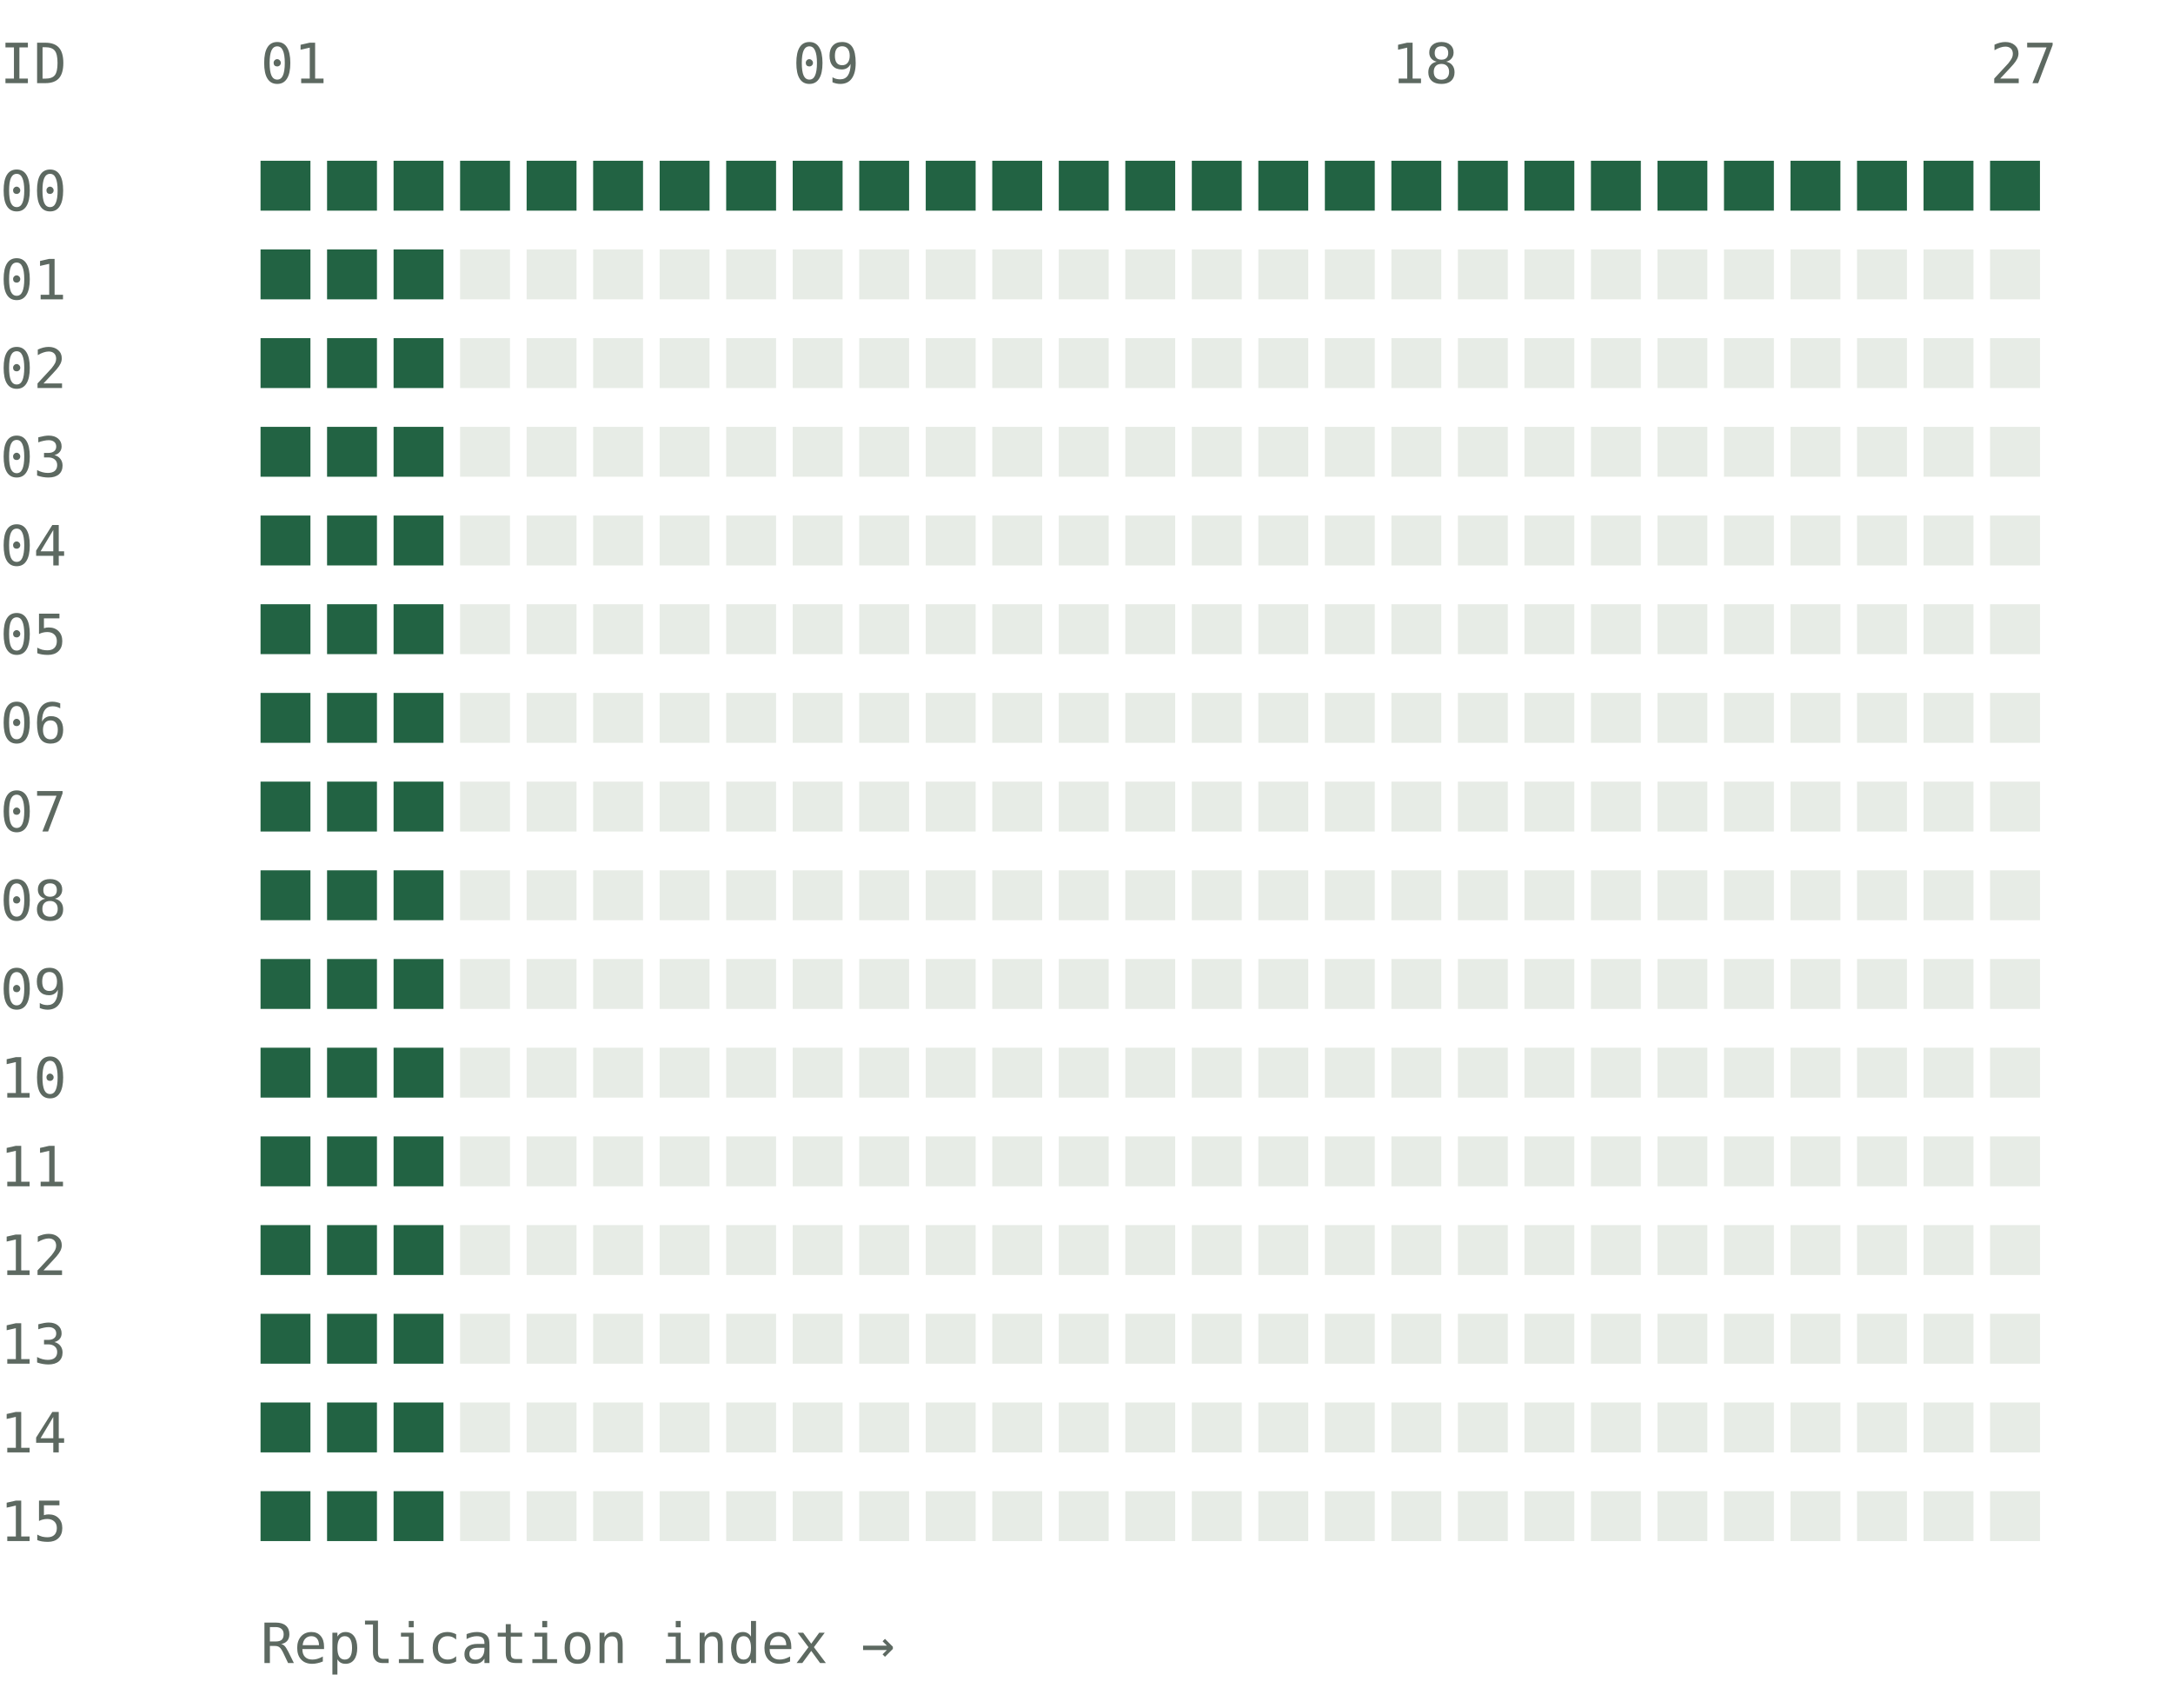
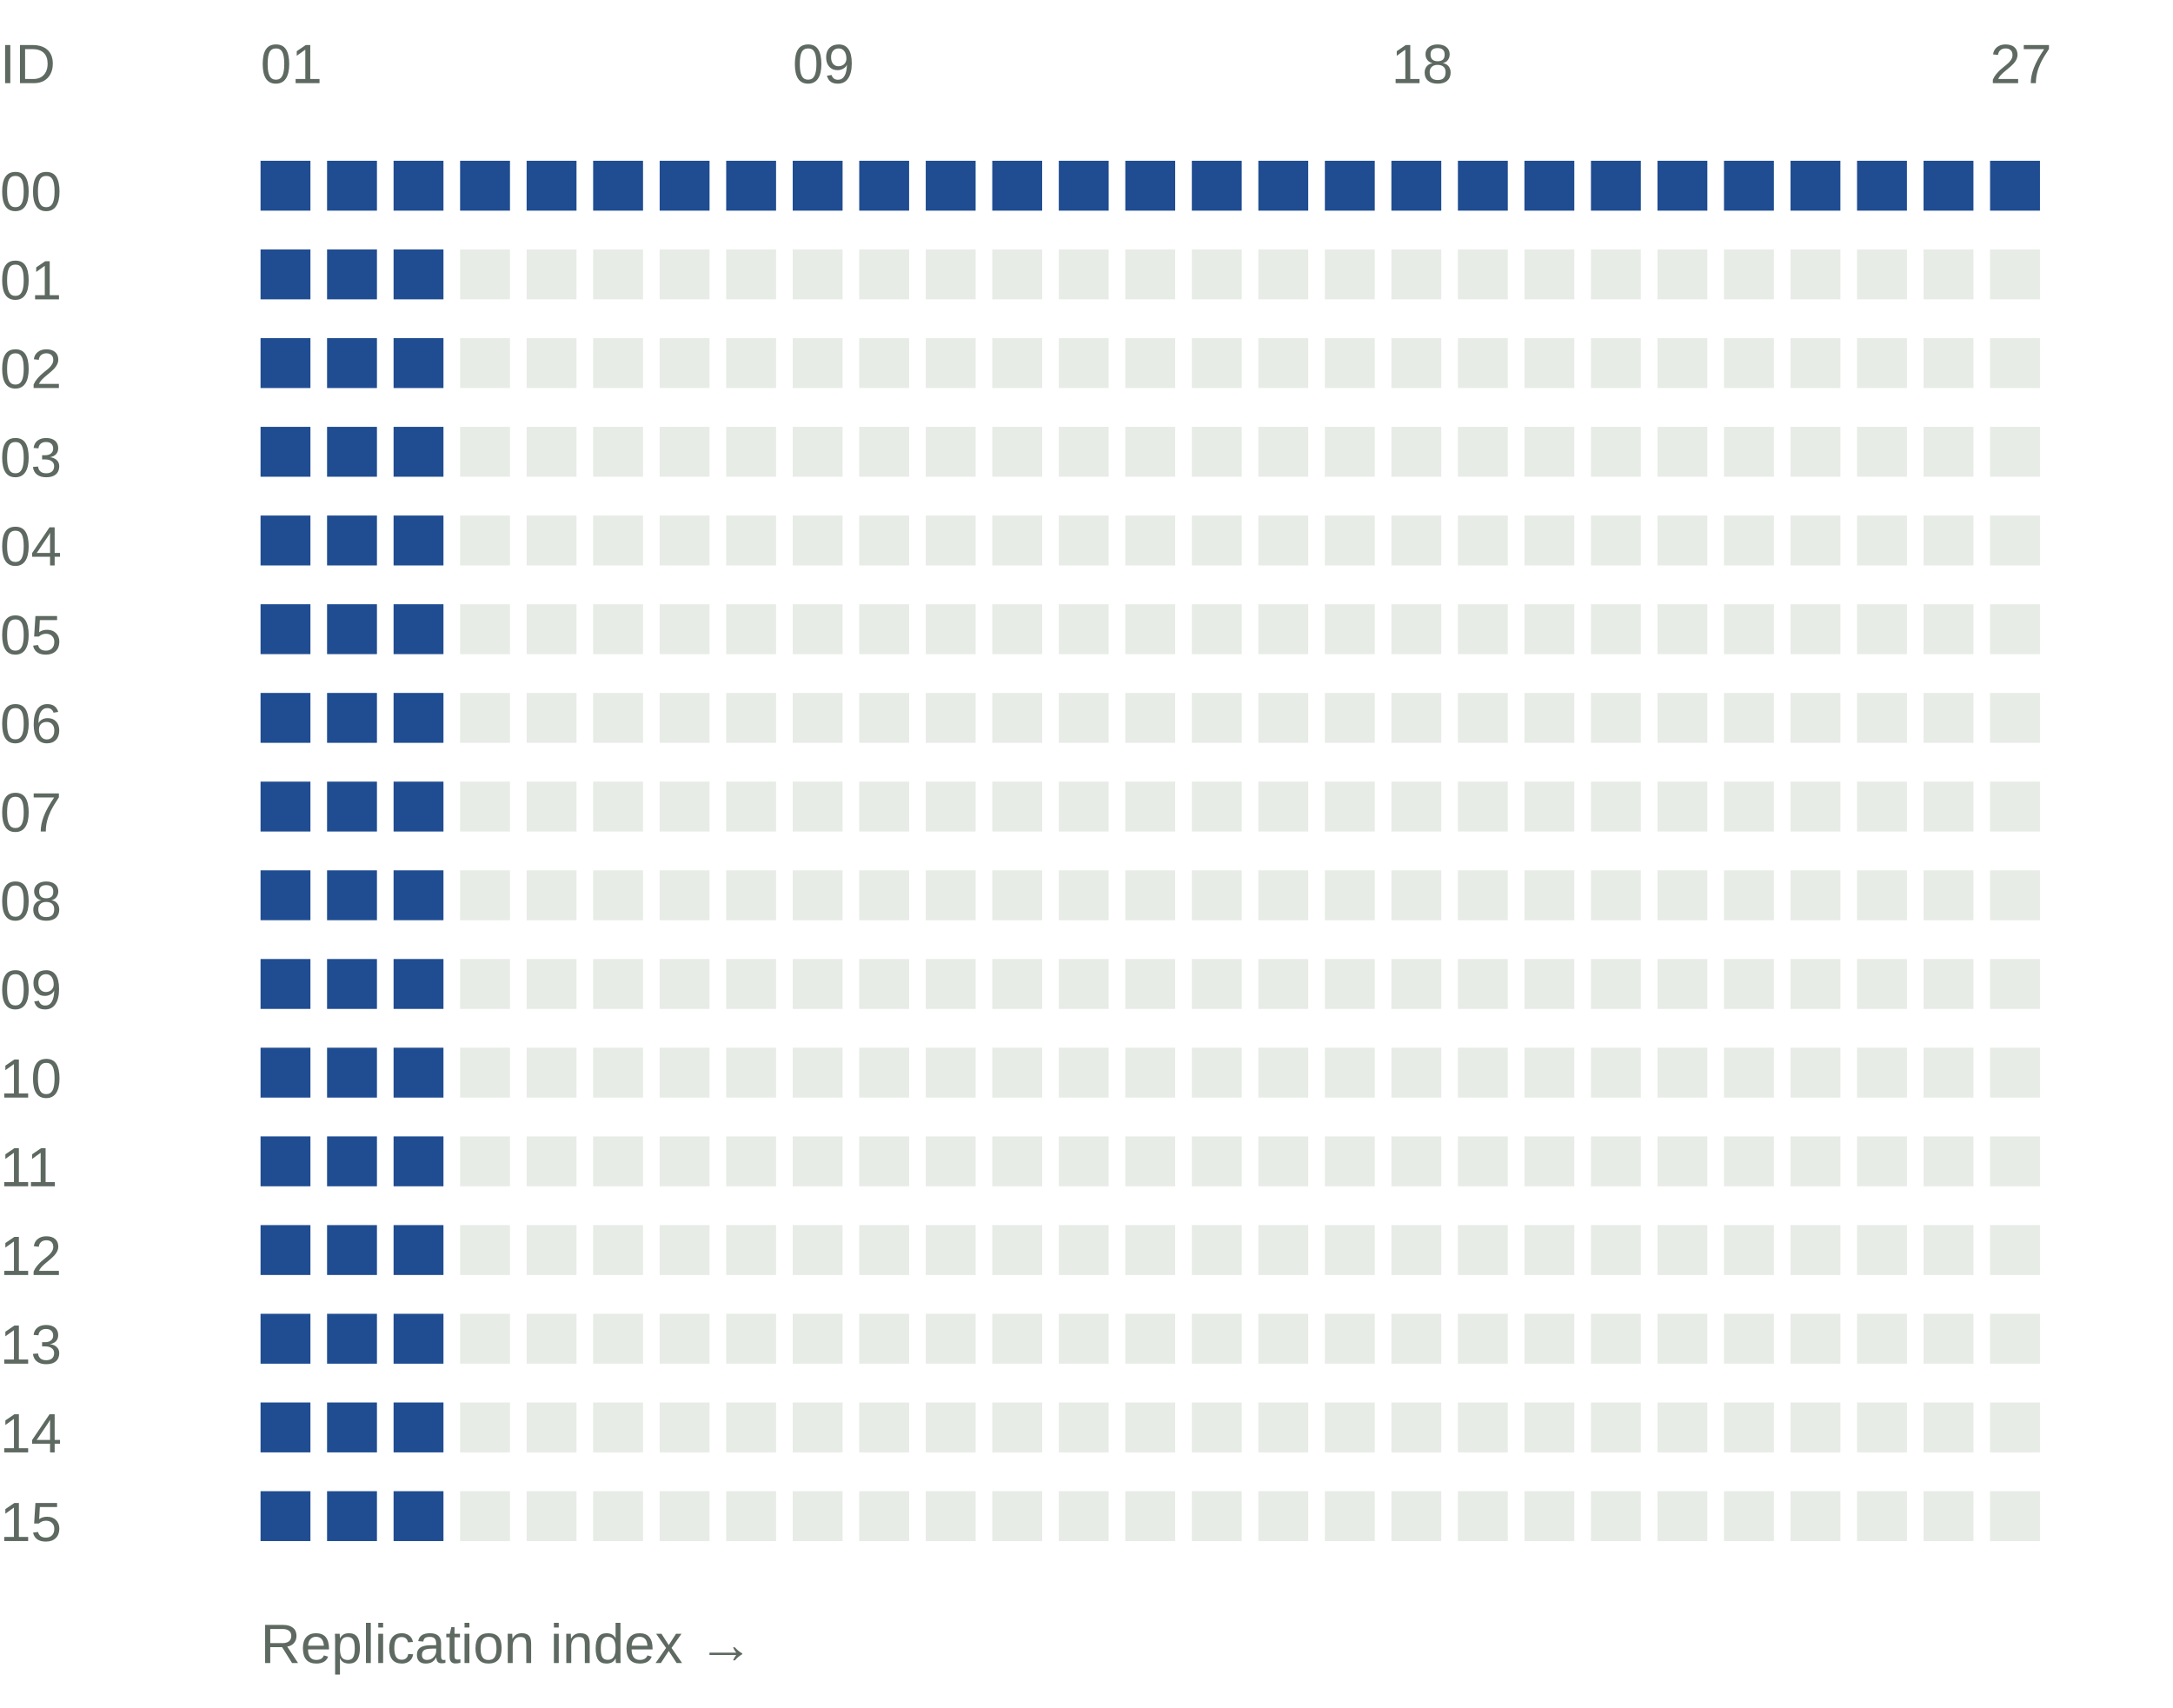
<svg xmlns="http://www.w3.org/2000/svg" viewBox="0 0 392 308" role="img" aria-labelledby="title desc">
-   <g font-family="monospace" font-size="10" fill="#5d6961">
+   <g font-family="Arial, sans-serif" font-size="10" fill="#5d6961">
    <text x="0" y="15">ID</text>
    <text x="47" y="15">01</text>
    <text x="143" y="15">09</text>
    <text x="251" y="15">18</text>
    <text x="359" y="15">27</text>
  </g>
-   <text x="0" y="38" font-family="monospace" font-size="10" fill="#5d6961">00</text>
-   <rect x="47" y="29" width="9" height="9" fill="#226343" />
-   <rect x="59" y="29" width="9" height="9" fill="#226343" />
-   <rect x="71" y="29" width="9" height="9" fill="#226343" />
-   <rect x="83" y="29" width="9" height="9" fill="#226343" />
-   <rect x="95" y="29" width="9" height="9" fill="#226343" />
-   <rect x="107" y="29" width="9" height="9" fill="#226343" />
-   <rect x="119" y="29" width="9" height="9" fill="#226343" />
-   <rect x="131" y="29" width="9" height="9" fill="#226343" />
-   <rect x="143" y="29" width="9" height="9" fill="#226343" />
-   <rect x="155" y="29" width="9" height="9" fill="#226343" />
-   <rect x="167" y="29" width="9" height="9" fill="#226343" />
-   <rect x="179" y="29" width="9" height="9" fill="#226343" />
-   <rect x="191" y="29" width="9" height="9" fill="#226343" />
-   <rect x="203" y="29" width="9" height="9" fill="#226343" />
-   <rect x="215" y="29" width="9" height="9" fill="#226343" />
-   <rect x="227" y="29" width="9" height="9" fill="#226343" />
-   <rect x="239" y="29" width="9" height="9" fill="#226343" />
-   <rect x="251" y="29" width="9" height="9" fill="#226343" />
-   <rect x="263" y="29" width="9" height="9" fill="#226343" />
-   <rect x="275" y="29" width="9" height="9" fill="#226343" />
-   <rect x="287" y="29" width="9" height="9" fill="#226343" />
-   <rect x="299" y="29" width="9" height="9" fill="#226343" />
-   <rect x="311" y="29" width="9" height="9" fill="#226343" />
-   <rect x="323" y="29" width="9" height="9" fill="#226343" />
-   <rect x="335" y="29" width="9" height="9" fill="#226343" />
-   <rect x="347" y="29" width="9" height="9" fill="#226343" />
-   <rect x="359" y="29" width="9" height="9" fill="#226343" />
-   <text x="0" y="54" font-family="monospace" font-size="10" fill="#5d6961">01</text>
-   <rect x="47" y="45" width="9" height="9" fill="#226343" />
-   <rect x="59" y="45" width="9" height="9" fill="#226343" />
-   <rect x="71" y="45" width="9" height="9" fill="#226343" />
+   <text x="0" y="38" font-family="Arial, sans-serif" font-size="10" fill="#5d6961">00</text>
+   <rect x="47" y="29" width="9" height="9" fill="#204d91" />
+   <rect x="59" y="29" width="9" height="9" fill="#204d91" />
+   <rect x="71" y="29" width="9" height="9" fill="#204d91" />
+   <rect x="83" y="29" width="9" height="9" fill="#204d91" />
+   <rect x="95" y="29" width="9" height="9" fill="#204d91" />
+   <rect x="107" y="29" width="9" height="9" fill="#204d91" />
+   <rect x="119" y="29" width="9" height="9" fill="#204d91" />
+   <rect x="131" y="29" width="9" height="9" fill="#204d91" />
+   <rect x="143" y="29" width="9" height="9" fill="#204d91" />
+   <rect x="155" y="29" width="9" height="9" fill="#204d91" />
+   <rect x="167" y="29" width="9" height="9" fill="#204d91" />
+   <rect x="179" y="29" width="9" height="9" fill="#204d91" />
+   <rect x="191" y="29" width="9" height="9" fill="#204d91" />
+   <rect x="203" y="29" width="9" height="9" fill="#204d91" />
+   <rect x="215" y="29" width="9" height="9" fill="#204d91" />
+   <rect x="227" y="29" width="9" height="9" fill="#204d91" />
+   <rect x="239" y="29" width="9" height="9" fill="#204d91" />
+   <rect x="251" y="29" width="9" height="9" fill="#204d91" />
+   <rect x="263" y="29" width="9" height="9" fill="#204d91" />
+   <rect x="275" y="29" width="9" height="9" fill="#204d91" />
+   <rect x="287" y="29" width="9" height="9" fill="#204d91" />
+   <rect x="299" y="29" width="9" height="9" fill="#204d91" />
+   <rect x="311" y="29" width="9" height="9" fill="#204d91" />
+   <rect x="323" y="29" width="9" height="9" fill="#204d91" />
+   <rect x="335" y="29" width="9" height="9" fill="#204d91" />
+   <rect x="347" y="29" width="9" height="9" fill="#204d91" />
+   <rect x="359" y="29" width="9" height="9" fill="#204d91" />
+   <text x="0" y="54" font-family="Arial, sans-serif" font-size="10" fill="#5d6961">01</text>
+   <rect x="47" y="45" width="9" height="9" fill="#204d91" />
+   <rect x="59" y="45" width="9" height="9" fill="#204d91" />
+   <rect x="71" y="45" width="9" height="9" fill="#204d91" />
  <rect x="83" y="45" width="9" height="9" fill="#e7ece6" />
  <rect x="95" y="45" width="9" height="9" fill="#e7ece6" />
  <rect x="107" y="45" width="9" height="9" fill="#e7ece6" />
  <rect x="119" y="45" width="9" height="9" fill="#e7ece6" />
  <rect x="131" y="45" width="9" height="9" fill="#e7ece6" />
  <rect x="143" y="45" width="9" height="9" fill="#e7ece6" />
  <rect x="155" y="45" width="9" height="9" fill="#e7ece6" />
  <rect x="167" y="45" width="9" height="9" fill="#e7ece6" />
  <rect x="179" y="45" width="9" height="9" fill="#e7ece6" />
  <rect x="191" y="45" width="9" height="9" fill="#e7ece6" />
  <rect x="203" y="45" width="9" height="9" fill="#e7ece6" />
  <rect x="215" y="45" width="9" height="9" fill="#e7ece6" />
  <rect x="227" y="45" width="9" height="9" fill="#e7ece6" />
  <rect x="239" y="45" width="9" height="9" fill="#e7ece6" />
  <rect x="251" y="45" width="9" height="9" fill="#e7ece6" />
  <rect x="263" y="45" width="9" height="9" fill="#e7ece6" />
  <rect x="275" y="45" width="9" height="9" fill="#e7ece6" />
  <rect x="287" y="45" width="9" height="9" fill="#e7ece6" />
  <rect x="299" y="45" width="9" height="9" fill="#e7ece6" />
  <rect x="311" y="45" width="9" height="9" fill="#e7ece6" />
  <rect x="323" y="45" width="9" height="9" fill="#e7ece6" />
  <rect x="335" y="45" width="9" height="9" fill="#e7ece6" />
  <rect x="347" y="45" width="9" height="9" fill="#e7ece6" />
  <rect x="359" y="45" width="9" height="9" fill="#e7ece6" />
-   <text x="0" y="70" font-family="monospace" font-size="10" fill="#5d6961">02</text>
-   <rect x="47" y="61" width="9" height="9" fill="#226343" />
-   <rect x="59" y="61" width="9" height="9" fill="#226343" />
-   <rect x="71" y="61" width="9" height="9" fill="#226343" />
+   <text x="0" y="70" font-family="Arial, sans-serif" font-size="10" fill="#5d6961">02</text>
+   <rect x="47" y="61" width="9" height="9" fill="#204d91" />
+   <rect x="59" y="61" width="9" height="9" fill="#204d91" />
+   <rect x="71" y="61" width="9" height="9" fill="#204d91" />
  <rect x="83" y="61" width="9" height="9" fill="#e7ece6" />
  <rect x="95" y="61" width="9" height="9" fill="#e7ece6" />
  <rect x="107" y="61" width="9" height="9" fill="#e7ece6" />
  <rect x="119" y="61" width="9" height="9" fill="#e7ece6" />
  <rect x="131" y="61" width="9" height="9" fill="#e7ece6" />
  <rect x="143" y="61" width="9" height="9" fill="#e7ece6" />
  <rect x="155" y="61" width="9" height="9" fill="#e7ece6" />
  <rect x="167" y="61" width="9" height="9" fill="#e7ece6" />
  <rect x="179" y="61" width="9" height="9" fill="#e7ece6" />
  <rect x="191" y="61" width="9" height="9" fill="#e7ece6" />
  <rect x="203" y="61" width="9" height="9" fill="#e7ece6" />
  <rect x="215" y="61" width="9" height="9" fill="#e7ece6" />
  <rect x="227" y="61" width="9" height="9" fill="#e7ece6" />
  <rect x="239" y="61" width="9" height="9" fill="#e7ece6" />
  <rect x="251" y="61" width="9" height="9" fill="#e7ece6" />
  <rect x="263" y="61" width="9" height="9" fill="#e7ece6" />
  <rect x="275" y="61" width="9" height="9" fill="#e7ece6" />
  <rect x="287" y="61" width="9" height="9" fill="#e7ece6" />
  <rect x="299" y="61" width="9" height="9" fill="#e7ece6" />
  <rect x="311" y="61" width="9" height="9" fill="#e7ece6" />
  <rect x="323" y="61" width="9" height="9" fill="#e7ece6" />
  <rect x="335" y="61" width="9" height="9" fill="#e7ece6" />
  <rect x="347" y="61" width="9" height="9" fill="#e7ece6" />
  <rect x="359" y="61" width="9" height="9" fill="#e7ece6" />
-   <text x="0" y="86" font-family="monospace" font-size="10" fill="#5d6961">03</text>
-   <rect x="47" y="77" width="9" height="9" fill="#226343" />
-   <rect x="59" y="77" width="9" height="9" fill="#226343" />
-   <rect x="71" y="77" width="9" height="9" fill="#226343" />
+   <text x="0" y="86" font-family="Arial, sans-serif" font-size="10" fill="#5d6961">03</text>
+   <rect x="47" y="77" width="9" height="9" fill="#204d91" />
+   <rect x="59" y="77" width="9" height="9" fill="#204d91" />
+   <rect x="71" y="77" width="9" height="9" fill="#204d91" />
  <rect x="83" y="77" width="9" height="9" fill="#e7ece6" />
  <rect x="95" y="77" width="9" height="9" fill="#e7ece6" />
  <rect x="107" y="77" width="9" height="9" fill="#e7ece6" />
  <rect x="119" y="77" width="9" height="9" fill="#e7ece6" />
  <rect x="131" y="77" width="9" height="9" fill="#e7ece6" />
  <rect x="143" y="77" width="9" height="9" fill="#e7ece6" />
  <rect x="155" y="77" width="9" height="9" fill="#e7ece6" />
  <rect x="167" y="77" width="9" height="9" fill="#e7ece6" />
  <rect x="179" y="77" width="9" height="9" fill="#e7ece6" />
  <rect x="191" y="77" width="9" height="9" fill="#e7ece6" />
  <rect x="203" y="77" width="9" height="9" fill="#e7ece6" />
  <rect x="215" y="77" width="9" height="9" fill="#e7ece6" />
  <rect x="227" y="77" width="9" height="9" fill="#e7ece6" />
  <rect x="239" y="77" width="9" height="9" fill="#e7ece6" />
  <rect x="251" y="77" width="9" height="9" fill="#e7ece6" />
  <rect x="263" y="77" width="9" height="9" fill="#e7ece6" />
  <rect x="275" y="77" width="9" height="9" fill="#e7ece6" />
  <rect x="287" y="77" width="9" height="9" fill="#e7ece6" />
  <rect x="299" y="77" width="9" height="9" fill="#e7ece6" />
  <rect x="311" y="77" width="9" height="9" fill="#e7ece6" />
  <rect x="323" y="77" width="9" height="9" fill="#e7ece6" />
  <rect x="335" y="77" width="9" height="9" fill="#e7ece6" />
  <rect x="347" y="77" width="9" height="9" fill="#e7ece6" />
  <rect x="359" y="77" width="9" height="9" fill="#e7ece6" />
-   <text x="0" y="102" font-family="monospace" font-size="10" fill="#5d6961">04</text>
-   <rect x="47" y="93" width="9" height="9" fill="#226343" />
-   <rect x="59" y="93" width="9" height="9" fill="#226343" />
-   <rect x="71" y="93" width="9" height="9" fill="#226343" />
+   <text x="0" y="102" font-family="Arial, sans-serif" font-size="10" fill="#5d6961">04</text>
+   <rect x="47" y="93" width="9" height="9" fill="#204d91" />
+   <rect x="59" y="93" width="9" height="9" fill="#204d91" />
+   <rect x="71" y="93" width="9" height="9" fill="#204d91" />
  <rect x="83" y="93" width="9" height="9" fill="#e7ece6" />
  <rect x="95" y="93" width="9" height="9" fill="#e7ece6" />
  <rect x="107" y="93" width="9" height="9" fill="#e7ece6" />
  <rect x="119" y="93" width="9" height="9" fill="#e7ece6" />
  <rect x="131" y="93" width="9" height="9" fill="#e7ece6" />
  <rect x="143" y="93" width="9" height="9" fill="#e7ece6" />
  <rect x="155" y="93" width="9" height="9" fill="#e7ece6" />
  <rect x="167" y="93" width="9" height="9" fill="#e7ece6" />
  <rect x="179" y="93" width="9" height="9" fill="#e7ece6" />
  <rect x="191" y="93" width="9" height="9" fill="#e7ece6" />
  <rect x="203" y="93" width="9" height="9" fill="#e7ece6" />
  <rect x="215" y="93" width="9" height="9" fill="#e7ece6" />
  <rect x="227" y="93" width="9" height="9" fill="#e7ece6" />
  <rect x="239" y="93" width="9" height="9" fill="#e7ece6" />
  <rect x="251" y="93" width="9" height="9" fill="#e7ece6" />
  <rect x="263" y="93" width="9" height="9" fill="#e7ece6" />
  <rect x="275" y="93" width="9" height="9" fill="#e7ece6" />
  <rect x="287" y="93" width="9" height="9" fill="#e7ece6" />
  <rect x="299" y="93" width="9" height="9" fill="#e7ece6" />
  <rect x="311" y="93" width="9" height="9" fill="#e7ece6" />
  <rect x="323" y="93" width="9" height="9" fill="#e7ece6" />
  <rect x="335" y="93" width="9" height="9" fill="#e7ece6" />
  <rect x="347" y="93" width="9" height="9" fill="#e7ece6" />
  <rect x="359" y="93" width="9" height="9" fill="#e7ece6" />
-   <text x="0" y="118" font-family="monospace" font-size="10" fill="#5d6961">05</text>
-   <rect x="47" y="109" width="9" height="9" fill="#226343" />
-   <rect x="59" y="109" width="9" height="9" fill="#226343" />
-   <rect x="71" y="109" width="9" height="9" fill="#226343" />
+   <text x="0" y="118" font-family="Arial, sans-serif" font-size="10" fill="#5d6961">05</text>
+   <rect x="47" y="109" width="9" height="9" fill="#204d91" />
+   <rect x="59" y="109" width="9" height="9" fill="#204d91" />
+   <rect x="71" y="109" width="9" height="9" fill="#204d91" />
  <rect x="83" y="109" width="9" height="9" fill="#e7ece6" />
  <rect x="95" y="109" width="9" height="9" fill="#e7ece6" />
  <rect x="107" y="109" width="9" height="9" fill="#e7ece6" />
  <rect x="119" y="109" width="9" height="9" fill="#e7ece6" />
  <rect x="131" y="109" width="9" height="9" fill="#e7ece6" />
  <rect x="143" y="109" width="9" height="9" fill="#e7ece6" />
  <rect x="155" y="109" width="9" height="9" fill="#e7ece6" />
  <rect x="167" y="109" width="9" height="9" fill="#e7ece6" />
  <rect x="179" y="109" width="9" height="9" fill="#e7ece6" />
  <rect x="191" y="109" width="9" height="9" fill="#e7ece6" />
  <rect x="203" y="109" width="9" height="9" fill="#e7ece6" />
  <rect x="215" y="109" width="9" height="9" fill="#e7ece6" />
  <rect x="227" y="109" width="9" height="9" fill="#e7ece6" />
  <rect x="239" y="109" width="9" height="9" fill="#e7ece6" />
  <rect x="251" y="109" width="9" height="9" fill="#e7ece6" />
  <rect x="263" y="109" width="9" height="9" fill="#e7ece6" />
  <rect x="275" y="109" width="9" height="9" fill="#e7ece6" />
  <rect x="287" y="109" width="9" height="9" fill="#e7ece6" />
  <rect x="299" y="109" width="9" height="9" fill="#e7ece6" />
  <rect x="311" y="109" width="9" height="9" fill="#e7ece6" />
  <rect x="323" y="109" width="9" height="9" fill="#e7ece6" />
  <rect x="335" y="109" width="9" height="9" fill="#e7ece6" />
  <rect x="347" y="109" width="9" height="9" fill="#e7ece6" />
  <rect x="359" y="109" width="9" height="9" fill="#e7ece6" />
-   <text x="0" y="134" font-family="monospace" font-size="10" fill="#5d6961">06</text>
-   <rect x="47" y="125" width="9" height="9" fill="#226343" />
-   <rect x="59" y="125" width="9" height="9" fill="#226343" />
-   <rect x="71" y="125" width="9" height="9" fill="#226343" />
+   <text x="0" y="134" font-family="Arial, sans-serif" font-size="10" fill="#5d6961">06</text>
+   <rect x="47" y="125" width="9" height="9" fill="#204d91" />
+   <rect x="59" y="125" width="9" height="9" fill="#204d91" />
+   <rect x="71" y="125" width="9" height="9" fill="#204d91" />
  <rect x="83" y="125" width="9" height="9" fill="#e7ece6" />
  <rect x="95" y="125" width="9" height="9" fill="#e7ece6" />
  <rect x="107" y="125" width="9" height="9" fill="#e7ece6" />
  <rect x="119" y="125" width="9" height="9" fill="#e7ece6" />
  <rect x="131" y="125" width="9" height="9" fill="#e7ece6" />
  <rect x="143" y="125" width="9" height="9" fill="#e7ece6" />
  <rect x="155" y="125" width="9" height="9" fill="#e7ece6" />
  <rect x="167" y="125" width="9" height="9" fill="#e7ece6" />
  <rect x="179" y="125" width="9" height="9" fill="#e7ece6" />
  <rect x="191" y="125" width="9" height="9" fill="#e7ece6" />
  <rect x="203" y="125" width="9" height="9" fill="#e7ece6" />
  <rect x="215" y="125" width="9" height="9" fill="#e7ece6" />
  <rect x="227" y="125" width="9" height="9" fill="#e7ece6" />
  <rect x="239" y="125" width="9" height="9" fill="#e7ece6" />
  <rect x="251" y="125" width="9" height="9" fill="#e7ece6" />
  <rect x="263" y="125" width="9" height="9" fill="#e7ece6" />
  <rect x="275" y="125" width="9" height="9" fill="#e7ece6" />
  <rect x="287" y="125" width="9" height="9" fill="#e7ece6" />
  <rect x="299" y="125" width="9" height="9" fill="#e7ece6" />
  <rect x="311" y="125" width="9" height="9" fill="#e7ece6" />
  <rect x="323" y="125" width="9" height="9" fill="#e7ece6" />
  <rect x="335" y="125" width="9" height="9" fill="#e7ece6" />
  <rect x="347" y="125" width="9" height="9" fill="#e7ece6" />
  <rect x="359" y="125" width="9" height="9" fill="#e7ece6" />
-   <text x="0" y="150" font-family="monospace" font-size="10" fill="#5d6961">07</text>
-   <rect x="47" y="141" width="9" height="9" fill="#226343" />
-   <rect x="59" y="141" width="9" height="9" fill="#226343" />
-   <rect x="71" y="141" width="9" height="9" fill="#226343" />
+   <text x="0" y="150" font-family="Arial, sans-serif" font-size="10" fill="#5d6961">07</text>
+   <rect x="47" y="141" width="9" height="9" fill="#204d91" />
+   <rect x="59" y="141" width="9" height="9" fill="#204d91" />
+   <rect x="71" y="141" width="9" height="9" fill="#204d91" />
  <rect x="83" y="141" width="9" height="9" fill="#e7ece6" />
  <rect x="95" y="141" width="9" height="9" fill="#e7ece6" />
  <rect x="107" y="141" width="9" height="9" fill="#e7ece6" />
  <rect x="119" y="141" width="9" height="9" fill="#e7ece6" />
  <rect x="131" y="141" width="9" height="9" fill="#e7ece6" />
  <rect x="143" y="141" width="9" height="9" fill="#e7ece6" />
  <rect x="155" y="141" width="9" height="9" fill="#e7ece6" />
  <rect x="167" y="141" width="9" height="9" fill="#e7ece6" />
  <rect x="179" y="141" width="9" height="9" fill="#e7ece6" />
  <rect x="191" y="141" width="9" height="9" fill="#e7ece6" />
  <rect x="203" y="141" width="9" height="9" fill="#e7ece6" />
  <rect x="215" y="141" width="9" height="9" fill="#e7ece6" />
  <rect x="227" y="141" width="9" height="9" fill="#e7ece6" />
  <rect x="239" y="141" width="9" height="9" fill="#e7ece6" />
  <rect x="251" y="141" width="9" height="9" fill="#e7ece6" />
  <rect x="263" y="141" width="9" height="9" fill="#e7ece6" />
  <rect x="275" y="141" width="9" height="9" fill="#e7ece6" />
  <rect x="287" y="141" width="9" height="9" fill="#e7ece6" />
  <rect x="299" y="141" width="9" height="9" fill="#e7ece6" />
  <rect x="311" y="141" width="9" height="9" fill="#e7ece6" />
  <rect x="323" y="141" width="9" height="9" fill="#e7ece6" />
  <rect x="335" y="141" width="9" height="9" fill="#e7ece6" />
  <rect x="347" y="141" width="9" height="9" fill="#e7ece6" />
  <rect x="359" y="141" width="9" height="9" fill="#e7ece6" />
-   <text x="0" y="166" font-family="monospace" font-size="10" fill="#5d6961">08</text>
-   <rect x="47" y="157" width="9" height="9" fill="#226343" />
-   <rect x="59" y="157" width="9" height="9" fill="#226343" />
-   <rect x="71" y="157" width="9" height="9" fill="#226343" />
+   <text x="0" y="166" font-family="Arial, sans-serif" font-size="10" fill="#5d6961">08</text>
+   <rect x="47" y="157" width="9" height="9" fill="#204d91" />
+   <rect x="59" y="157" width="9" height="9" fill="#204d91" />
+   <rect x="71" y="157" width="9" height="9" fill="#204d91" />
  <rect x="83" y="157" width="9" height="9" fill="#e7ece6" />
  <rect x="95" y="157" width="9" height="9" fill="#e7ece6" />
  <rect x="107" y="157" width="9" height="9" fill="#e7ece6" />
  <rect x="119" y="157" width="9" height="9" fill="#e7ece6" />
  <rect x="131" y="157" width="9" height="9" fill="#e7ece6" />
  <rect x="143" y="157" width="9" height="9" fill="#e7ece6" />
  <rect x="155" y="157" width="9" height="9" fill="#e7ece6" />
  <rect x="167" y="157" width="9" height="9" fill="#e7ece6" />
  <rect x="179" y="157" width="9" height="9" fill="#e7ece6" />
  <rect x="191" y="157" width="9" height="9" fill="#e7ece6" />
  <rect x="203" y="157" width="9" height="9" fill="#e7ece6" />
  <rect x="215" y="157" width="9" height="9" fill="#e7ece6" />
  <rect x="227" y="157" width="9" height="9" fill="#e7ece6" />
  <rect x="239" y="157" width="9" height="9" fill="#e7ece6" />
  <rect x="251" y="157" width="9" height="9" fill="#e7ece6" />
  <rect x="263" y="157" width="9" height="9" fill="#e7ece6" />
  <rect x="275" y="157" width="9" height="9" fill="#e7ece6" />
  <rect x="287" y="157" width="9" height="9" fill="#e7ece6" />
  <rect x="299" y="157" width="9" height="9" fill="#e7ece6" />
  <rect x="311" y="157" width="9" height="9" fill="#e7ece6" />
  <rect x="323" y="157" width="9" height="9" fill="#e7ece6" />
  <rect x="335" y="157" width="9" height="9" fill="#e7ece6" />
  <rect x="347" y="157" width="9" height="9" fill="#e7ece6" />
  <rect x="359" y="157" width="9" height="9" fill="#e7ece6" />
-   <text x="0" y="182" font-family="monospace" font-size="10" fill="#5d6961">09</text>
-   <rect x="47" y="173" width="9" height="9" fill="#226343" />
-   <rect x="59" y="173" width="9" height="9" fill="#226343" />
-   <rect x="71" y="173" width="9" height="9" fill="#226343" />
+   <text x="0" y="182" font-family="Arial, sans-serif" font-size="10" fill="#5d6961">09</text>
+   <rect x="47" y="173" width="9" height="9" fill="#204d91" />
+   <rect x="59" y="173" width="9" height="9" fill="#204d91" />
+   <rect x="71" y="173" width="9" height="9" fill="#204d91" />
  <rect x="83" y="173" width="9" height="9" fill="#e7ece6" />
  <rect x="95" y="173" width="9" height="9" fill="#e7ece6" />
  <rect x="107" y="173" width="9" height="9" fill="#e7ece6" />
  <rect x="119" y="173" width="9" height="9" fill="#e7ece6" />
  <rect x="131" y="173" width="9" height="9" fill="#e7ece6" />
  <rect x="143" y="173" width="9" height="9" fill="#e7ece6" />
  <rect x="155" y="173" width="9" height="9" fill="#e7ece6" />
  <rect x="167" y="173" width="9" height="9" fill="#e7ece6" />
  <rect x="179" y="173" width="9" height="9" fill="#e7ece6" />
  <rect x="191" y="173" width="9" height="9" fill="#e7ece6" />
  <rect x="203" y="173" width="9" height="9" fill="#e7ece6" />
  <rect x="215" y="173" width="9" height="9" fill="#e7ece6" />
  <rect x="227" y="173" width="9" height="9" fill="#e7ece6" />
  <rect x="239" y="173" width="9" height="9" fill="#e7ece6" />
  <rect x="251" y="173" width="9" height="9" fill="#e7ece6" />
  <rect x="263" y="173" width="9" height="9" fill="#e7ece6" />
  <rect x="275" y="173" width="9" height="9" fill="#e7ece6" />
  <rect x="287" y="173" width="9" height="9" fill="#e7ece6" />
  <rect x="299" y="173" width="9" height="9" fill="#e7ece6" />
  <rect x="311" y="173" width="9" height="9" fill="#e7ece6" />
  <rect x="323" y="173" width="9" height="9" fill="#e7ece6" />
  <rect x="335" y="173" width="9" height="9" fill="#e7ece6" />
  <rect x="347" y="173" width="9" height="9" fill="#e7ece6" />
  <rect x="359" y="173" width="9" height="9" fill="#e7ece6" />
-   <text x="0" y="198" font-family="monospace" font-size="10" fill="#5d6961">10</text>
-   <rect x="47" y="189" width="9" height="9" fill="#226343" />
-   <rect x="59" y="189" width="9" height="9" fill="#226343" />
-   <rect x="71" y="189" width="9" height="9" fill="#226343" />
+   <text x="0" y="198" font-family="Arial, sans-serif" font-size="10" fill="#5d6961">10</text>
+   <rect x="47" y="189" width="9" height="9" fill="#204d91" />
+   <rect x="59" y="189" width="9" height="9" fill="#204d91" />
+   <rect x="71" y="189" width="9" height="9" fill="#204d91" />
  <rect x="83" y="189" width="9" height="9" fill="#e7ece6" />
  <rect x="95" y="189" width="9" height="9" fill="#e7ece6" />
  <rect x="107" y="189" width="9" height="9" fill="#e7ece6" />
  <rect x="119" y="189" width="9" height="9" fill="#e7ece6" />
  <rect x="131" y="189" width="9" height="9" fill="#e7ece6" />
  <rect x="143" y="189" width="9" height="9" fill="#e7ece6" />
  <rect x="155" y="189" width="9" height="9" fill="#e7ece6" />
  <rect x="167" y="189" width="9" height="9" fill="#e7ece6" />
  <rect x="179" y="189" width="9" height="9" fill="#e7ece6" />
  <rect x="191" y="189" width="9" height="9" fill="#e7ece6" />
  <rect x="203" y="189" width="9" height="9" fill="#e7ece6" />
  <rect x="215" y="189" width="9" height="9" fill="#e7ece6" />
  <rect x="227" y="189" width="9" height="9" fill="#e7ece6" />
  <rect x="239" y="189" width="9" height="9" fill="#e7ece6" />
  <rect x="251" y="189" width="9" height="9" fill="#e7ece6" />
  <rect x="263" y="189" width="9" height="9" fill="#e7ece6" />
  <rect x="275" y="189" width="9" height="9" fill="#e7ece6" />
  <rect x="287" y="189" width="9" height="9" fill="#e7ece6" />
  <rect x="299" y="189" width="9" height="9" fill="#e7ece6" />
  <rect x="311" y="189" width="9" height="9" fill="#e7ece6" />
  <rect x="323" y="189" width="9" height="9" fill="#e7ece6" />
  <rect x="335" y="189" width="9" height="9" fill="#e7ece6" />
  <rect x="347" y="189" width="9" height="9" fill="#e7ece6" />
  <rect x="359" y="189" width="9" height="9" fill="#e7ece6" />
-   <text x="0" y="214" font-family="monospace" font-size="10" fill="#5d6961">11</text>
-   <rect x="47" y="205" width="9" height="9" fill="#226343" />
-   <rect x="59" y="205" width="9" height="9" fill="#226343" />
-   <rect x="71" y="205" width="9" height="9" fill="#226343" />
+   <text x="0" y="214" font-family="Arial, sans-serif" font-size="10" fill="#5d6961">11</text>
+   <rect x="47" y="205" width="9" height="9" fill="#204d91" />
+   <rect x="59" y="205" width="9" height="9" fill="#204d91" />
+   <rect x="71" y="205" width="9" height="9" fill="#204d91" />
  <rect x="83" y="205" width="9" height="9" fill="#e7ece6" />
  <rect x="95" y="205" width="9" height="9" fill="#e7ece6" />
  <rect x="107" y="205" width="9" height="9" fill="#e7ece6" />
  <rect x="119" y="205" width="9" height="9" fill="#e7ece6" />
  <rect x="131" y="205" width="9" height="9" fill="#e7ece6" />
  <rect x="143" y="205" width="9" height="9" fill="#e7ece6" />
  <rect x="155" y="205" width="9" height="9" fill="#e7ece6" />
  <rect x="167" y="205" width="9" height="9" fill="#e7ece6" />
  <rect x="179" y="205" width="9" height="9" fill="#e7ece6" />
  <rect x="191" y="205" width="9" height="9" fill="#e7ece6" />
  <rect x="203" y="205" width="9" height="9" fill="#e7ece6" />
  <rect x="215" y="205" width="9" height="9" fill="#e7ece6" />
  <rect x="227" y="205" width="9" height="9" fill="#e7ece6" />
  <rect x="239" y="205" width="9" height="9" fill="#e7ece6" />
  <rect x="251" y="205" width="9" height="9" fill="#e7ece6" />
  <rect x="263" y="205" width="9" height="9" fill="#e7ece6" />
  <rect x="275" y="205" width="9" height="9" fill="#e7ece6" />
  <rect x="287" y="205" width="9" height="9" fill="#e7ece6" />
  <rect x="299" y="205" width="9" height="9" fill="#e7ece6" />
  <rect x="311" y="205" width="9" height="9" fill="#e7ece6" />
  <rect x="323" y="205" width="9" height="9" fill="#e7ece6" />
  <rect x="335" y="205" width="9" height="9" fill="#e7ece6" />
  <rect x="347" y="205" width="9" height="9" fill="#e7ece6" />
  <rect x="359" y="205" width="9" height="9" fill="#e7ece6" />
-   <text x="0" y="230" font-family="monospace" font-size="10" fill="#5d6961">12</text>
-   <rect x="47" y="221" width="9" height="9" fill="#226343" />
-   <rect x="59" y="221" width="9" height="9" fill="#226343" />
-   <rect x="71" y="221" width="9" height="9" fill="#226343" />
+   <text x="0" y="230" font-family="Arial, sans-serif" font-size="10" fill="#5d6961">12</text>
+   <rect x="47" y="221" width="9" height="9" fill="#204d91" />
+   <rect x="59" y="221" width="9" height="9" fill="#204d91" />
+   <rect x="71" y="221" width="9" height="9" fill="#204d91" />
  <rect x="83" y="221" width="9" height="9" fill="#e7ece6" />
  <rect x="95" y="221" width="9" height="9" fill="#e7ece6" />
  <rect x="107" y="221" width="9" height="9" fill="#e7ece6" />
  <rect x="119" y="221" width="9" height="9" fill="#e7ece6" />
  <rect x="131" y="221" width="9" height="9" fill="#e7ece6" />
  <rect x="143" y="221" width="9" height="9" fill="#e7ece6" />
  <rect x="155" y="221" width="9" height="9" fill="#e7ece6" />
  <rect x="167" y="221" width="9" height="9" fill="#e7ece6" />
  <rect x="179" y="221" width="9" height="9" fill="#e7ece6" />
  <rect x="191" y="221" width="9" height="9" fill="#e7ece6" />
  <rect x="203" y="221" width="9" height="9" fill="#e7ece6" />
  <rect x="215" y="221" width="9" height="9" fill="#e7ece6" />
  <rect x="227" y="221" width="9" height="9" fill="#e7ece6" />
  <rect x="239" y="221" width="9" height="9" fill="#e7ece6" />
  <rect x="251" y="221" width="9" height="9" fill="#e7ece6" />
  <rect x="263" y="221" width="9" height="9" fill="#e7ece6" />
  <rect x="275" y="221" width="9" height="9" fill="#e7ece6" />
  <rect x="287" y="221" width="9" height="9" fill="#e7ece6" />
  <rect x="299" y="221" width="9" height="9" fill="#e7ece6" />
  <rect x="311" y="221" width="9" height="9" fill="#e7ece6" />
  <rect x="323" y="221" width="9" height="9" fill="#e7ece6" />
  <rect x="335" y="221" width="9" height="9" fill="#e7ece6" />
  <rect x="347" y="221" width="9" height="9" fill="#e7ece6" />
  <rect x="359" y="221" width="9" height="9" fill="#e7ece6" />
-   <text x="0" y="246" font-family="monospace" font-size="10" fill="#5d6961">13</text>
-   <rect x="47" y="237" width="9" height="9" fill="#226343" />
-   <rect x="59" y="237" width="9" height="9" fill="#226343" />
-   <rect x="71" y="237" width="9" height="9" fill="#226343" />
+   <text x="0" y="246" font-family="Arial, sans-serif" font-size="10" fill="#5d6961">13</text>
+   <rect x="47" y="237" width="9" height="9" fill="#204d91" />
+   <rect x="59" y="237" width="9" height="9" fill="#204d91" />
+   <rect x="71" y="237" width="9" height="9" fill="#204d91" />
  <rect x="83" y="237" width="9" height="9" fill="#e7ece6" />
  <rect x="95" y="237" width="9" height="9" fill="#e7ece6" />
  <rect x="107" y="237" width="9" height="9" fill="#e7ece6" />
  <rect x="119" y="237" width="9" height="9" fill="#e7ece6" />
  <rect x="131" y="237" width="9" height="9" fill="#e7ece6" />
  <rect x="143" y="237" width="9" height="9" fill="#e7ece6" />
  <rect x="155" y="237" width="9" height="9" fill="#e7ece6" />
  <rect x="167" y="237" width="9" height="9" fill="#e7ece6" />
  <rect x="179" y="237" width="9" height="9" fill="#e7ece6" />
  <rect x="191" y="237" width="9" height="9" fill="#e7ece6" />
  <rect x="203" y="237" width="9" height="9" fill="#e7ece6" />
  <rect x="215" y="237" width="9" height="9" fill="#e7ece6" />
  <rect x="227" y="237" width="9" height="9" fill="#e7ece6" />
  <rect x="239" y="237" width="9" height="9" fill="#e7ece6" />
  <rect x="251" y="237" width="9" height="9" fill="#e7ece6" />
  <rect x="263" y="237" width="9" height="9" fill="#e7ece6" />
  <rect x="275" y="237" width="9" height="9" fill="#e7ece6" />
  <rect x="287" y="237" width="9" height="9" fill="#e7ece6" />
  <rect x="299" y="237" width="9" height="9" fill="#e7ece6" />
  <rect x="311" y="237" width="9" height="9" fill="#e7ece6" />
  <rect x="323" y="237" width="9" height="9" fill="#e7ece6" />
  <rect x="335" y="237" width="9" height="9" fill="#e7ece6" />
  <rect x="347" y="237" width="9" height="9" fill="#e7ece6" />
  <rect x="359" y="237" width="9" height="9" fill="#e7ece6" />
-   <text x="0" y="262" font-family="monospace" font-size="10" fill="#5d6961">14</text>
-   <rect x="47" y="253" width="9" height="9" fill="#226343" />
-   <rect x="59" y="253" width="9" height="9" fill="#226343" />
-   <rect x="71" y="253" width="9" height="9" fill="#226343" />
+   <text x="0" y="262" font-family="Arial, sans-serif" font-size="10" fill="#5d6961">14</text>
+   <rect x="47" y="253" width="9" height="9" fill="#204d91" />
+   <rect x="59" y="253" width="9" height="9" fill="#204d91" />
+   <rect x="71" y="253" width="9" height="9" fill="#204d91" />
  <rect x="83" y="253" width="9" height="9" fill="#e7ece6" />
  <rect x="95" y="253" width="9" height="9" fill="#e7ece6" />
  <rect x="107" y="253" width="9" height="9" fill="#e7ece6" />
  <rect x="119" y="253" width="9" height="9" fill="#e7ece6" />
  <rect x="131" y="253" width="9" height="9" fill="#e7ece6" />
  <rect x="143" y="253" width="9" height="9" fill="#e7ece6" />
  <rect x="155" y="253" width="9" height="9" fill="#e7ece6" />
  <rect x="167" y="253" width="9" height="9" fill="#e7ece6" />
  <rect x="179" y="253" width="9" height="9" fill="#e7ece6" />
  <rect x="191" y="253" width="9" height="9" fill="#e7ece6" />
  <rect x="203" y="253" width="9" height="9" fill="#e7ece6" />
  <rect x="215" y="253" width="9" height="9" fill="#e7ece6" />
  <rect x="227" y="253" width="9" height="9" fill="#e7ece6" />
  <rect x="239" y="253" width="9" height="9" fill="#e7ece6" />
  <rect x="251" y="253" width="9" height="9" fill="#e7ece6" />
  <rect x="263" y="253" width="9" height="9" fill="#e7ece6" />
  <rect x="275" y="253" width="9" height="9" fill="#e7ece6" />
  <rect x="287" y="253" width="9" height="9" fill="#e7ece6" />
  <rect x="299" y="253" width="9" height="9" fill="#e7ece6" />
  <rect x="311" y="253" width="9" height="9" fill="#e7ece6" />
  <rect x="323" y="253" width="9" height="9" fill="#e7ece6" />
  <rect x="335" y="253" width="9" height="9" fill="#e7ece6" />
  <rect x="347" y="253" width="9" height="9" fill="#e7ece6" />
  <rect x="359" y="253" width="9" height="9" fill="#e7ece6" />
-   <text x="0" y="278" font-family="monospace" font-size="10" fill="#5d6961">15</text>
-   <rect x="47" y="269" width="9" height="9" fill="#226343" />
-   <rect x="59" y="269" width="9" height="9" fill="#226343" />
-   <rect x="71" y="269" width="9" height="9" fill="#226343" />
+   <text x="0" y="278" font-family="Arial, sans-serif" font-size="10" fill="#5d6961">15</text>
+   <rect x="47" y="269" width="9" height="9" fill="#204d91" />
+   <rect x="59" y="269" width="9" height="9" fill="#204d91" />
+   <rect x="71" y="269" width="9" height="9" fill="#204d91" />
  <rect x="83" y="269" width="9" height="9" fill="#e7ece6" />
  <rect x="95" y="269" width="9" height="9" fill="#e7ece6" />
  <rect x="107" y="269" width="9" height="9" fill="#e7ece6" />
  <rect x="119" y="269" width="9" height="9" fill="#e7ece6" />
  <rect x="131" y="269" width="9" height="9" fill="#e7ece6" />
  <rect x="143" y="269" width="9" height="9" fill="#e7ece6" />
  <rect x="155" y="269" width="9" height="9" fill="#e7ece6" />
  <rect x="167" y="269" width="9" height="9" fill="#e7ece6" />
  <rect x="179" y="269" width="9" height="9" fill="#e7ece6" />
  <rect x="191" y="269" width="9" height="9" fill="#e7ece6" />
  <rect x="203" y="269" width="9" height="9" fill="#e7ece6" />
  <rect x="215" y="269" width="9" height="9" fill="#e7ece6" />
  <rect x="227" y="269" width="9" height="9" fill="#e7ece6" />
  <rect x="239" y="269" width="9" height="9" fill="#e7ece6" />
  <rect x="251" y="269" width="9" height="9" fill="#e7ece6" />
  <rect x="263" y="269" width="9" height="9" fill="#e7ece6" />
  <rect x="275" y="269" width="9" height="9" fill="#e7ece6" />
  <rect x="287" y="269" width="9" height="9" fill="#e7ece6" />
  <rect x="299" y="269" width="9" height="9" fill="#e7ece6" />
  <rect x="311" y="269" width="9" height="9" fill="#e7ece6" />
  <rect x="323" y="269" width="9" height="9" fill="#e7ece6" />
  <rect x="335" y="269" width="9" height="9" fill="#e7ece6" />
  <rect x="347" y="269" width="9" height="9" fill="#e7ece6" />
  <rect x="359" y="269" width="9" height="9" fill="#e7ece6" />
-   <text x="47" y="300" font-family="monospace" font-size="10" fill="#5d6961">Replication index →</text>
+   <text x="47" y="300" font-family="Arial, sans-serif" font-size="10" fill="#5d6961">Replication index →</text>
</svg>
